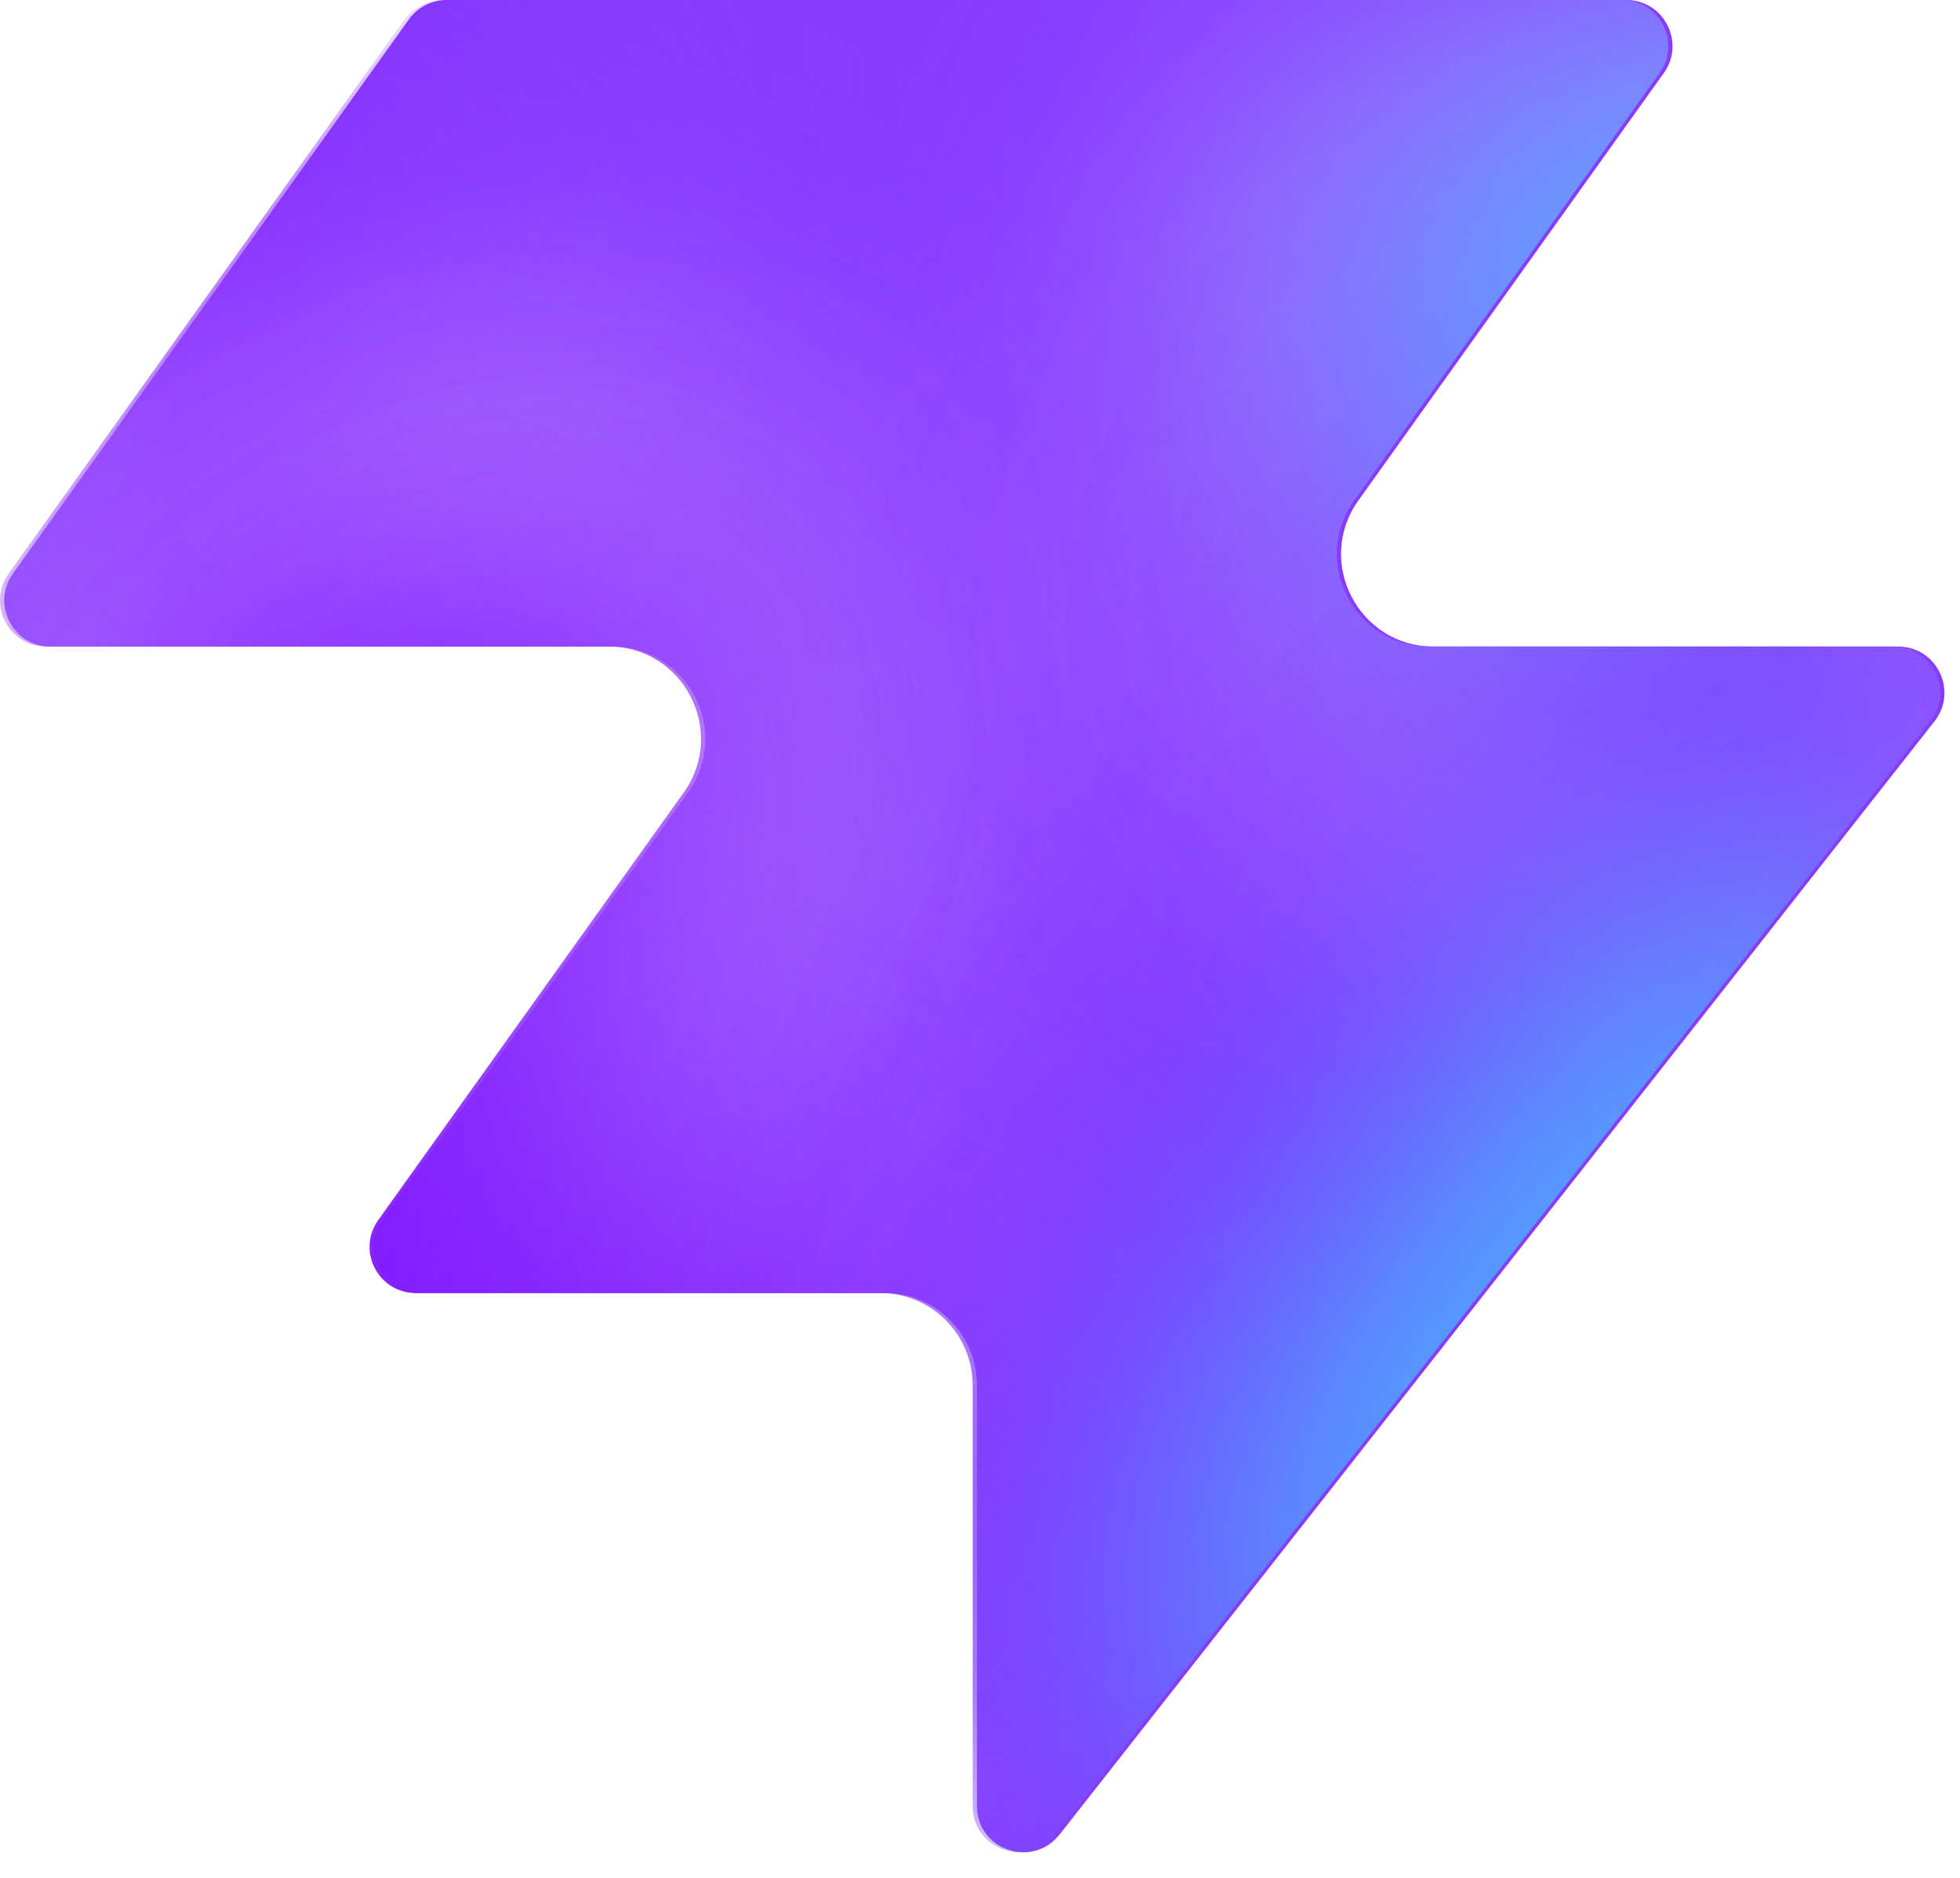
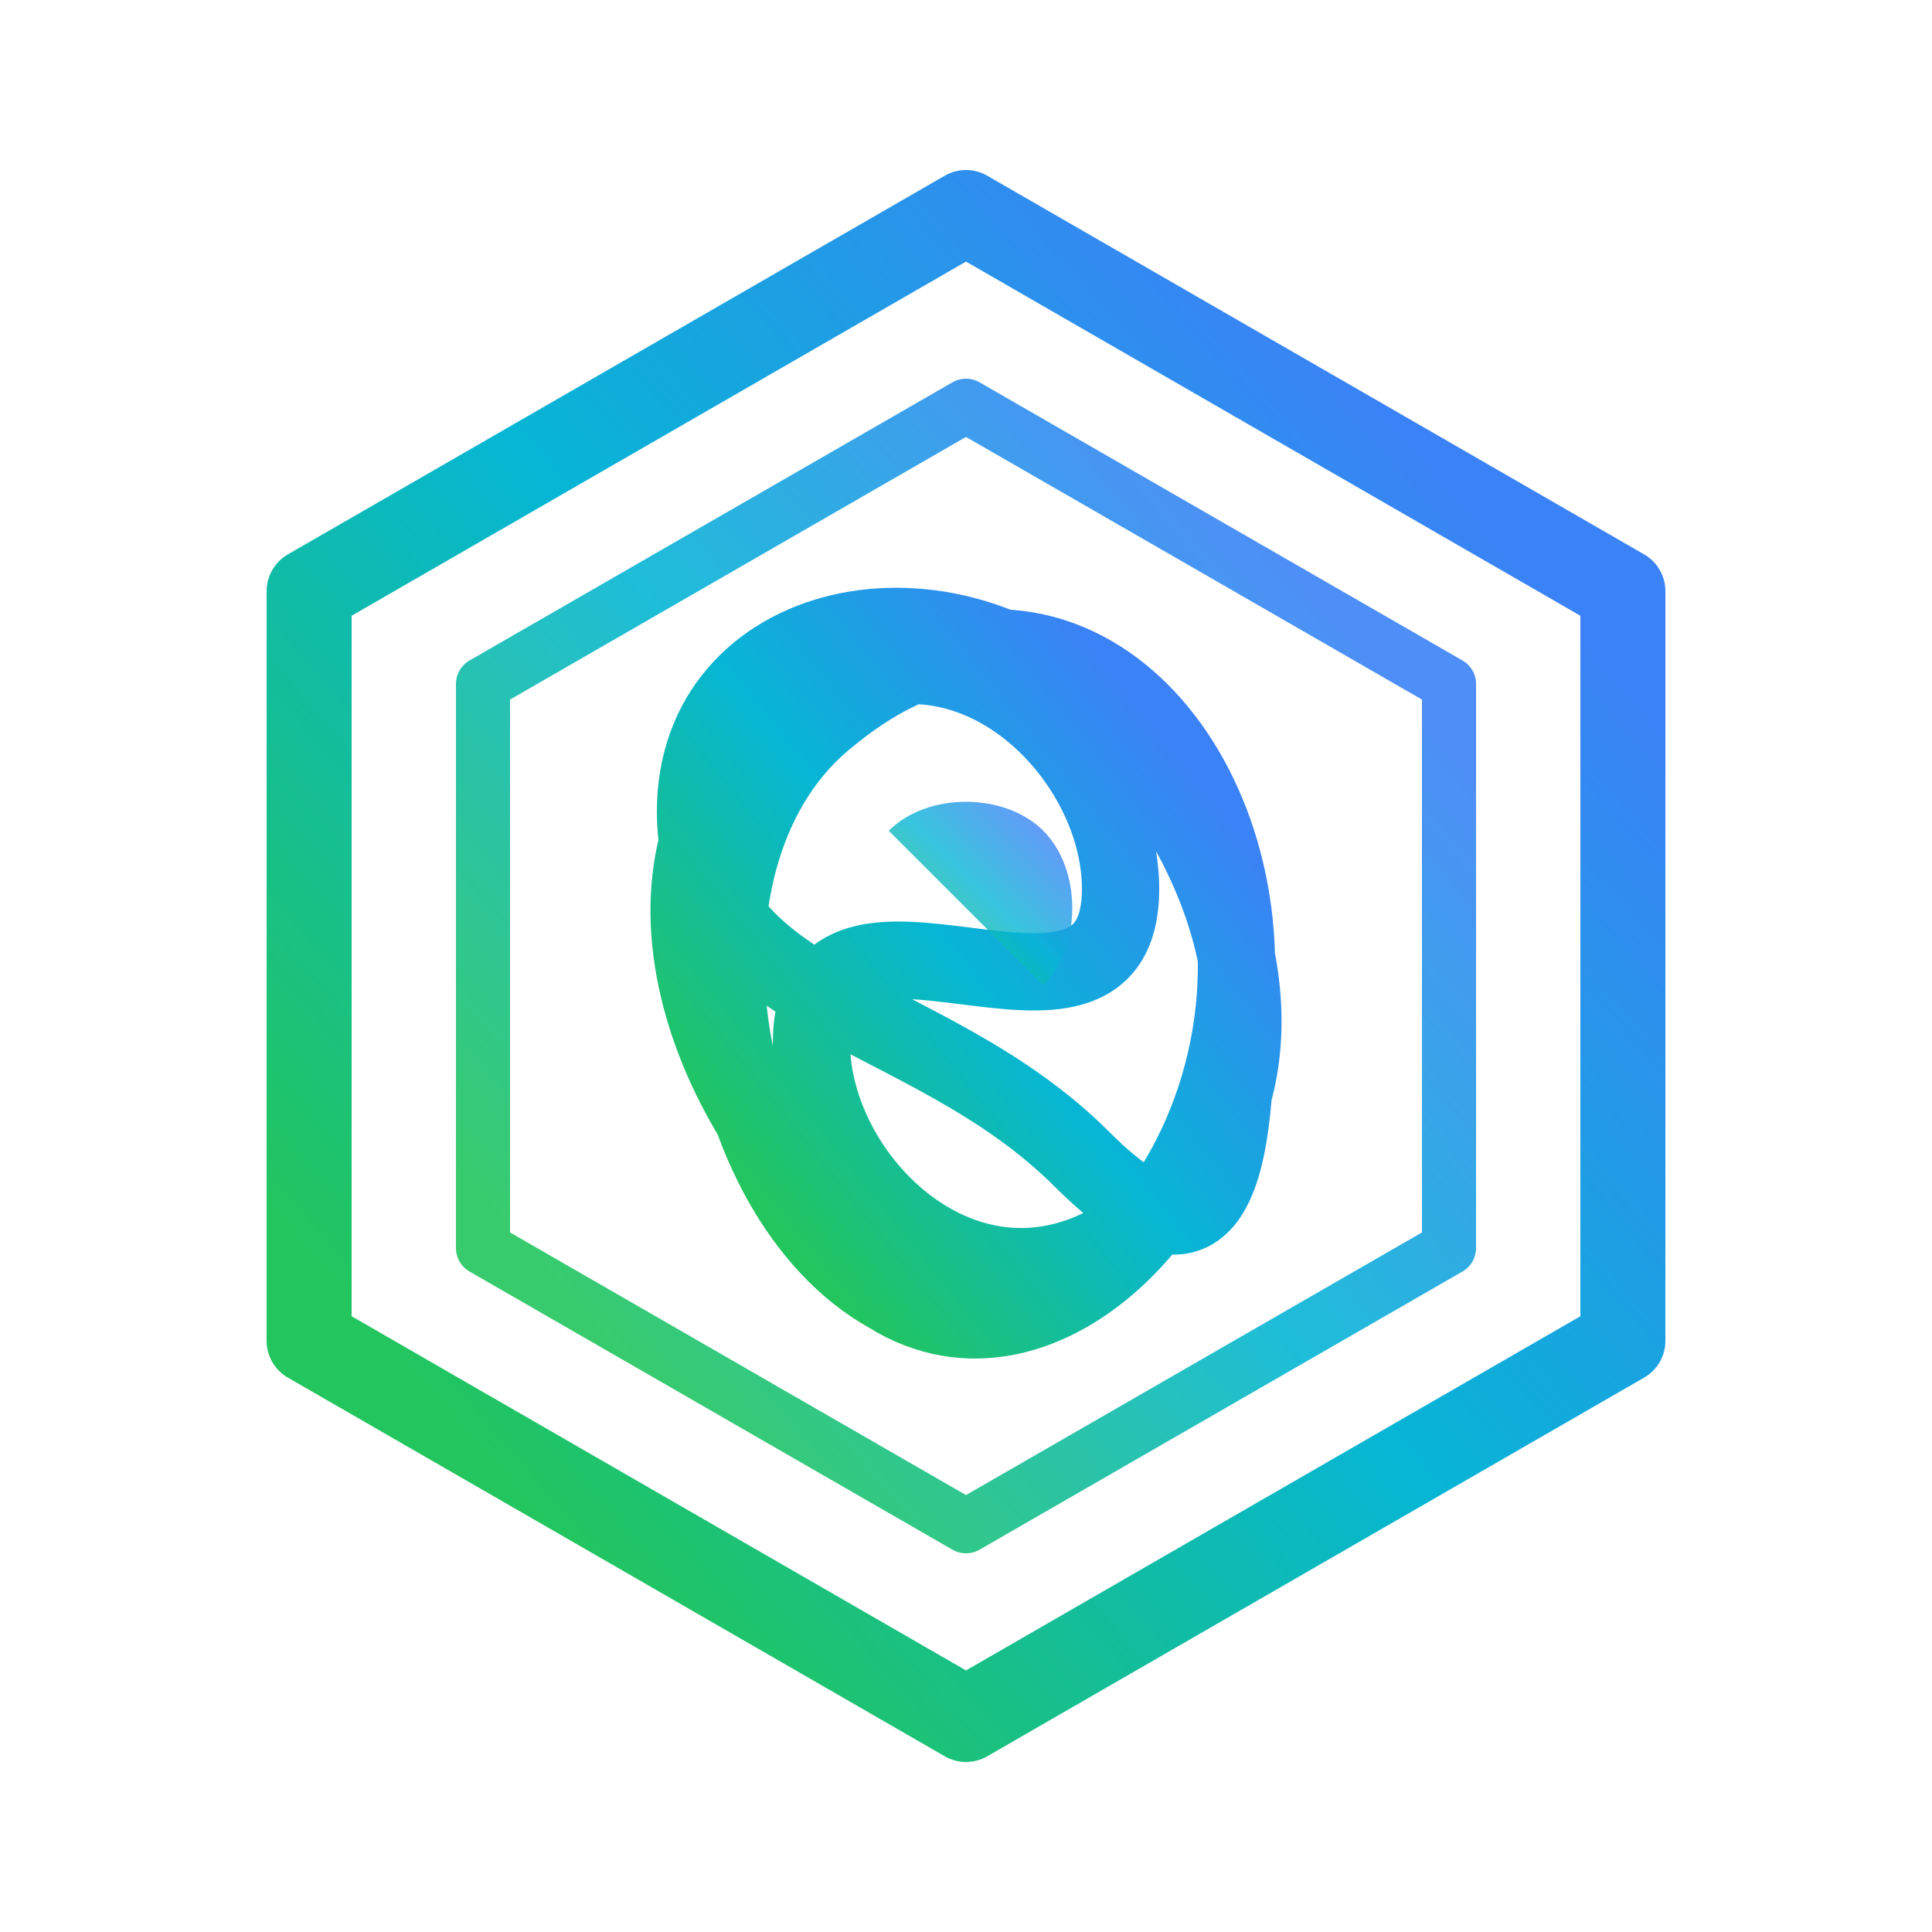
- <svg xmlns="http://www.w3.org/2000/svg" width="48" height="46" fill="none" viewBox="0 0 48 46">
-   <path fill="#863bff" d="M25.946 44.938c-.664.845-2.021.375-2.021-.698V33.937a2.26 2.26 0 0 0-2.262-2.262H10.287c-.92 0-1.456-1.04-.92-1.788l7.48-10.471c1.07-1.497 0-3.578-1.842-3.578H1.237c-.92 0-1.456-1.04-.92-1.788L10.013.474c.214-.297.556-.474.92-.474h28.894c.92 0 1.456 1.04.92 1.788l-7.48 10.471c-1.07 1.498 0 3.579 1.842 3.579h11.377c.943 0 1.473 1.088.89 1.83L25.947 44.94z" style="fill:#863bff;fill:color(display-p3 .525 .23 1);fill-opacity:1" />
-   <mask id="a" width="48" height="46" x="0" y="0" maskUnits="userSpaceOnUse" style="mask-type:alpha">
-     <path fill="#000" d="M25.842 44.938c-.664.844-2.021.375-2.021-.698V33.937a2.26 2.26 0 0 0-2.262-2.262H10.183c-.92 0-1.456-1.04-.92-1.788l7.48-10.471c1.07-1.498 0-3.579-1.842-3.579H1.133c-.92 0-1.456-1.04-.92-1.787L9.91.473c.214-.297.556-.474.92-.474h28.894c.92 0 1.456 1.04.92 1.788l-7.48 10.471c-1.07 1.498 0 3.578 1.842 3.578h11.377c.943 0 1.473 1.088.89 1.832L25.843 44.94z" style="fill:#000;fill-opacity:1" />
-   </mask>
-   <g mask="url(#a)">
-     <g filter="url(#b)">
-       <ellipse cx="5.508" cy="14.704" fill="#ede6ff" rx="5.508" ry="14.704" style="fill:#ede6ff;fill:color(display-p3 .927 .903 1);fill-opacity:1" transform="matrix(.00324 1 1 -.00324 -4.47 31.516)" />
-     </g>
-     <g filter="url(#c)">
-       <ellipse cx="10.399" cy="29.851" fill="#ede6ff" rx="10.399" ry="29.851" style="fill:#ede6ff;fill:color(display-p3 .927 .903 1);fill-opacity:1" transform="matrix(.00324 1 1 -.00324 -39.328 7.883)" />
-     </g>
-     <g filter="url(#d)">
-       <ellipse cx="5.508" cy="30.487" fill="#7e14ff" rx="5.508" ry="30.487" style="fill:#7e14ff;fill:color(display-p3 .492 .077 1);fill-opacity:1" transform="rotate(89.814 -25.913 -14.639)scale(1 -1)" />
-     </g>
-     <g filter="url(#e)">
-       <ellipse cx="5.508" cy="30.599" fill="#7e14ff" rx="5.508" ry="30.599" style="fill:#7e14ff;fill:color(display-p3 .492 .077 1);fill-opacity:1" transform="rotate(89.814 -32.644 -3.334)scale(1 -1)" />
-     </g>
-     <g filter="url(#f)">
-       <ellipse cx="5.508" cy="30.599" fill="#7e14ff" rx="5.508" ry="30.599" style="fill:#7e14ff;fill:color(display-p3 .492 .077 1);fill-opacity:1" transform="matrix(.00324 1 1 -.00324 -34.34 30.47)" />
-     </g>
-     <g filter="url(#g)">
-       <ellipse cx="14.072" cy="22.078" fill="#ede6ff" rx="14.072" ry="22.078" style="fill:#ede6ff;fill:color(display-p3 .927 .903 1);fill-opacity:1" transform="rotate(93.35 24.506 48.493)scale(-1 1)" />
-     </g>
-     <g filter="url(#h)">
-       <ellipse cx="3.47" cy="21.501" fill="#7e14ff" rx="3.47" ry="21.501" style="fill:#7e14ff;fill:color(display-p3 .492 .077 1);fill-opacity:1" transform="rotate(89.009 28.708 47.59)scale(-1 1)" />
-     </g>
-     <g filter="url(#i)">
-       <ellipse cx="3.47" cy="21.501" fill="#7e14ff" rx="3.47" ry="21.501" style="fill:#7e14ff;fill:color(display-p3 .492 .077 1);fill-opacity:1" transform="rotate(89.009 28.708 47.59)scale(-1 1)" />
-     </g>
-     <g filter="url(#j)">
-       <ellipse cx=".387" cy="8.972" fill="#7e14ff" rx="4.407" ry="29.108" style="fill:#7e14ff;fill:color(display-p3 .492 .077 1);fill-opacity:1" transform="rotate(39.51 .387 8.972)" />
-     </g>
-     <g filter="url(#k)">
-       <ellipse cx="47.523" cy="-6.092" fill="#7e14ff" rx="4.407" ry="29.108" style="fill:#7e14ff;fill:color(display-p3 .492 .077 1);fill-opacity:1" transform="rotate(37.892 47.523 -6.092)" />
-     </g>
-     <g filter="url(#l)">
-       <ellipse cx="41.412" cy="6.333" fill="#47bfff" rx="5.971" ry="9.665" style="fill:#47bfff;fill:color(display-p3 .28 .748 1);fill-opacity:1" transform="rotate(37.892 41.412 6.333)" />
-     </g>
-     <g filter="url(#m)">
-       <ellipse cx="-1.879" cy="38.332" fill="#7e14ff" rx="4.407" ry="29.108" style="fill:#7e14ff;fill:color(display-p3 .492 .077 1);fill-opacity:1" transform="rotate(37.892 -1.88 38.332)" />
-     </g>
-     <g filter="url(#n)">
-       <ellipse cx="-1.879" cy="38.332" fill="#7e14ff" rx="4.407" ry="29.108" style="fill:#7e14ff;fill:color(display-p3 .492 .077 1);fill-opacity:1" transform="rotate(37.892 -1.88 38.332)" />
-     </g>
-     <g filter="url(#o)">
-       <ellipse cx="35.651" cy="29.907" fill="#7e14ff" rx="4.407" ry="29.108" style="fill:#7e14ff;fill:color(display-p3 .492 .077 1);fill-opacity:1" transform="rotate(37.892 35.651 29.907)" />
-     </g>
-     <g filter="url(#p)">
-       <ellipse cx="38.418" cy="32.4" fill="#47bfff" rx="5.971" ry="15.297" style="fill:#47bfff;fill:color(display-p3 .28 .748 1);fill-opacity:1" transform="rotate(37.892 38.418 32.4)" />
-     </g>
+ <svg xmlns="http://www.w3.org/2000/svg" viewBox="0 0 500 500" width="100%" height="100%">
+   <defs>
+     <linearGradient id="metro-gradient" x1="15%" y1="85%" x2="85%" y2="15%">
+       <stop offset="0%" stop-color="#22c55e" />
+       <stop offset="50%" stop-color="#06b6d4" />
+       <stop offset="100%" stop-color="#3b82f6" />
+     </linearGradient>
+   </defs>
+   <g fill="none" stroke="url(#metro-gradient)" stroke-width="20" stroke-linecap="round" stroke-linejoin="round">
+     <polygon points="250,55 420,153 420,347 250,445 80,347 80,153" stroke-width="22" />
+     <polygon points="250,105 375,177 375,323 250,395 125,323 125,177" stroke-width="14" opacity="0.9" />
+     <path d="M 215,315               C 175,275 160,210 210,180               C 250,155 290,195 290,230               C 290,280 210,220 210,270               C 210,305 250,345 290,320               C 340,290 325,225 285,185               C 245,145 180,160 180,210               C 180,260 240,260 280,300              C 320,340 320,290 320,250              C 320,190 270,140 215,185              C 170,220 185,310 230,335              C 270,360 320,310 320,250" />
+     <path d="M 230,215 C 240,205 260,205 270,215 C 280,225 280,245 270,255 L 230,215 Z" fill="url(#metro-gradient)" stroke="none" opacity="0.8" />
  </g>
-   <defs>
-     <filter id="b" width="60.045" height="41.654" x="-19.77" y="16.149" color-interpolation-filters="sRGB" filterUnits="userSpaceOnUse">
-       <feFlood flood-opacity="0" result="BackgroundImageFix" />
-       <feBlend in="SourceGraphic" in2="BackgroundImageFix" result="shape" />
-       <feGaussianBlur result="effect1_foregroundBlur_2002_17158" stdDeviation="7.659" />
-     </filter>
-     <filter id="c" width="90.34" height="51.437" x="-54.613" y="-7.533" color-interpolation-filters="sRGB" filterUnits="userSpaceOnUse">
-       <feFlood flood-opacity="0" result="BackgroundImageFix" />
-       <feBlend in="SourceGraphic" in2="BackgroundImageFix" result="shape" />
-       <feGaussianBlur result="effect1_foregroundBlur_2002_17158" stdDeviation="7.659" />
-     </filter>
-     <filter id="d" width="79.355" height="29.4" x="-49.64" y="2.03" color-interpolation-filters="sRGB" filterUnits="userSpaceOnUse">
-       <feFlood flood-opacity="0" result="BackgroundImageFix" />
-       <feBlend in="SourceGraphic" in2="BackgroundImageFix" result="shape" />
-       <feGaussianBlur result="effect1_foregroundBlur_2002_17158" stdDeviation="4.596" />
-     </filter>
-     <filter id="e" width="79.579" height="29.4" x="-45.045" y="20.029" color-interpolation-filters="sRGB" filterUnits="userSpaceOnUse">
-       <feFlood flood-opacity="0" result="BackgroundImageFix" />
-       <feBlend in="SourceGraphic" in2="BackgroundImageFix" result="shape" />
-       <feGaussianBlur result="effect1_foregroundBlur_2002_17158" stdDeviation="4.596" />
-     </filter>
-     <filter id="f" width="79.579" height="29.4" x="-43.513" y="21.178" color-interpolation-filters="sRGB" filterUnits="userSpaceOnUse">
-       <feFlood flood-opacity="0" result="BackgroundImageFix" />
-       <feBlend in="SourceGraphic" in2="BackgroundImageFix" result="shape" />
-       <feGaussianBlur result="effect1_foregroundBlur_2002_17158" stdDeviation="4.596" />
-     </filter>
-     <filter id="g" width="74.749" height="58.852" x="15.756" y="-17.901" color-interpolation-filters="sRGB" filterUnits="userSpaceOnUse">
-       <feFlood flood-opacity="0" result="BackgroundImageFix" />
-       <feBlend in="SourceGraphic" in2="BackgroundImageFix" result="shape" />
-       <feGaussianBlur result="effect1_foregroundBlur_2002_17158" stdDeviation="7.659" />
-     </filter>
-     <filter id="h" width="61.377" height="25.362" x="23.548" y="2.284" color-interpolation-filters="sRGB" filterUnits="userSpaceOnUse">
-       <feFlood flood-opacity="0" result="BackgroundImageFix" />
-       <feBlend in="SourceGraphic" in2="BackgroundImageFix" result="shape" />
-       <feGaussianBlur result="effect1_foregroundBlur_2002_17158" stdDeviation="4.596" />
-     </filter>
-     <filter id="i" width="61.377" height="25.362" x="23.548" y="2.284" color-interpolation-filters="sRGB" filterUnits="userSpaceOnUse">
-       <feFlood flood-opacity="0" result="BackgroundImageFix" />
-       <feBlend in="SourceGraphic" in2="BackgroundImageFix" result="shape" />
-       <feGaussianBlur result="effect1_foregroundBlur_2002_17158" stdDeviation="4.596" />
-     </filter>
-     <filter id="j" width="56.045" height="63.649" x="-27.636" y="-22.853" color-interpolation-filters="sRGB" filterUnits="userSpaceOnUse">
-       <feFlood flood-opacity="0" result="BackgroundImageFix" />
-       <feBlend in="SourceGraphic" in2="BackgroundImageFix" result="shape" />
-       <feGaussianBlur result="effect1_foregroundBlur_2002_17158" stdDeviation="4.596" />
-     </filter>
-     <filter id="k" width="54.814" height="64.646" x="20.116" y="-38.415" color-interpolation-filters="sRGB" filterUnits="userSpaceOnUse">
-       <feFlood flood-opacity="0" result="BackgroundImageFix" />
-       <feBlend in="SourceGraphic" in2="BackgroundImageFix" result="shape" />
-       <feGaussianBlur result="effect1_foregroundBlur_2002_17158" stdDeviation="4.596" />
-     </filter>
-     <filter id="l" width="33.541" height="35.313" x="24.641" y="-11.323" color-interpolation-filters="sRGB" filterUnits="userSpaceOnUse">
-       <feFlood flood-opacity="0" result="BackgroundImageFix" />
-       <feBlend in="SourceGraphic" in2="BackgroundImageFix" result="shape" />
-       <feGaussianBlur result="effect1_foregroundBlur_2002_17158" stdDeviation="4.596" />
-     </filter>
-     <filter id="m" width="54.814" height="64.646" x="-29.286" y="6.009" color-interpolation-filters="sRGB" filterUnits="userSpaceOnUse">
-       <feFlood flood-opacity="0" result="BackgroundImageFix" />
-       <feBlend in="SourceGraphic" in2="BackgroundImageFix" result="shape" />
-       <feGaussianBlur result="effect1_foregroundBlur_2002_17158" stdDeviation="4.596" />
-     </filter>
-     <filter id="n" width="54.814" height="64.646" x="-29.286" y="6.009" color-interpolation-filters="sRGB" filterUnits="userSpaceOnUse">
-       <feFlood flood-opacity="0" result="BackgroundImageFix" />
-       <feBlend in="SourceGraphic" in2="BackgroundImageFix" result="shape" />
-       <feGaussianBlur result="effect1_foregroundBlur_2002_17158" stdDeviation="4.596" />
-     </filter>
-     <filter id="o" width="54.814" height="64.646" x="8.244" y="-2.416" color-interpolation-filters="sRGB" filterUnits="userSpaceOnUse">
-       <feFlood flood-opacity="0" result="BackgroundImageFix" />
-       <feBlend in="SourceGraphic" in2="BackgroundImageFix" result="shape" />
-       <feGaussianBlur result="effect1_foregroundBlur_2002_17158" stdDeviation="4.596" />
-     </filter>
-     <filter id="p" width="39.409" height="43.623" x="18.713" y="10.588" color-interpolation-filters="sRGB" filterUnits="userSpaceOnUse">
-       <feFlood flood-opacity="0" result="BackgroundImageFix" />
-       <feBlend in="SourceGraphic" in2="BackgroundImageFix" result="shape" />
-       <feGaussianBlur result="effect1_foregroundBlur_2002_17158" stdDeviation="4.596" />
-     </filter>
-   </defs>
</svg>
